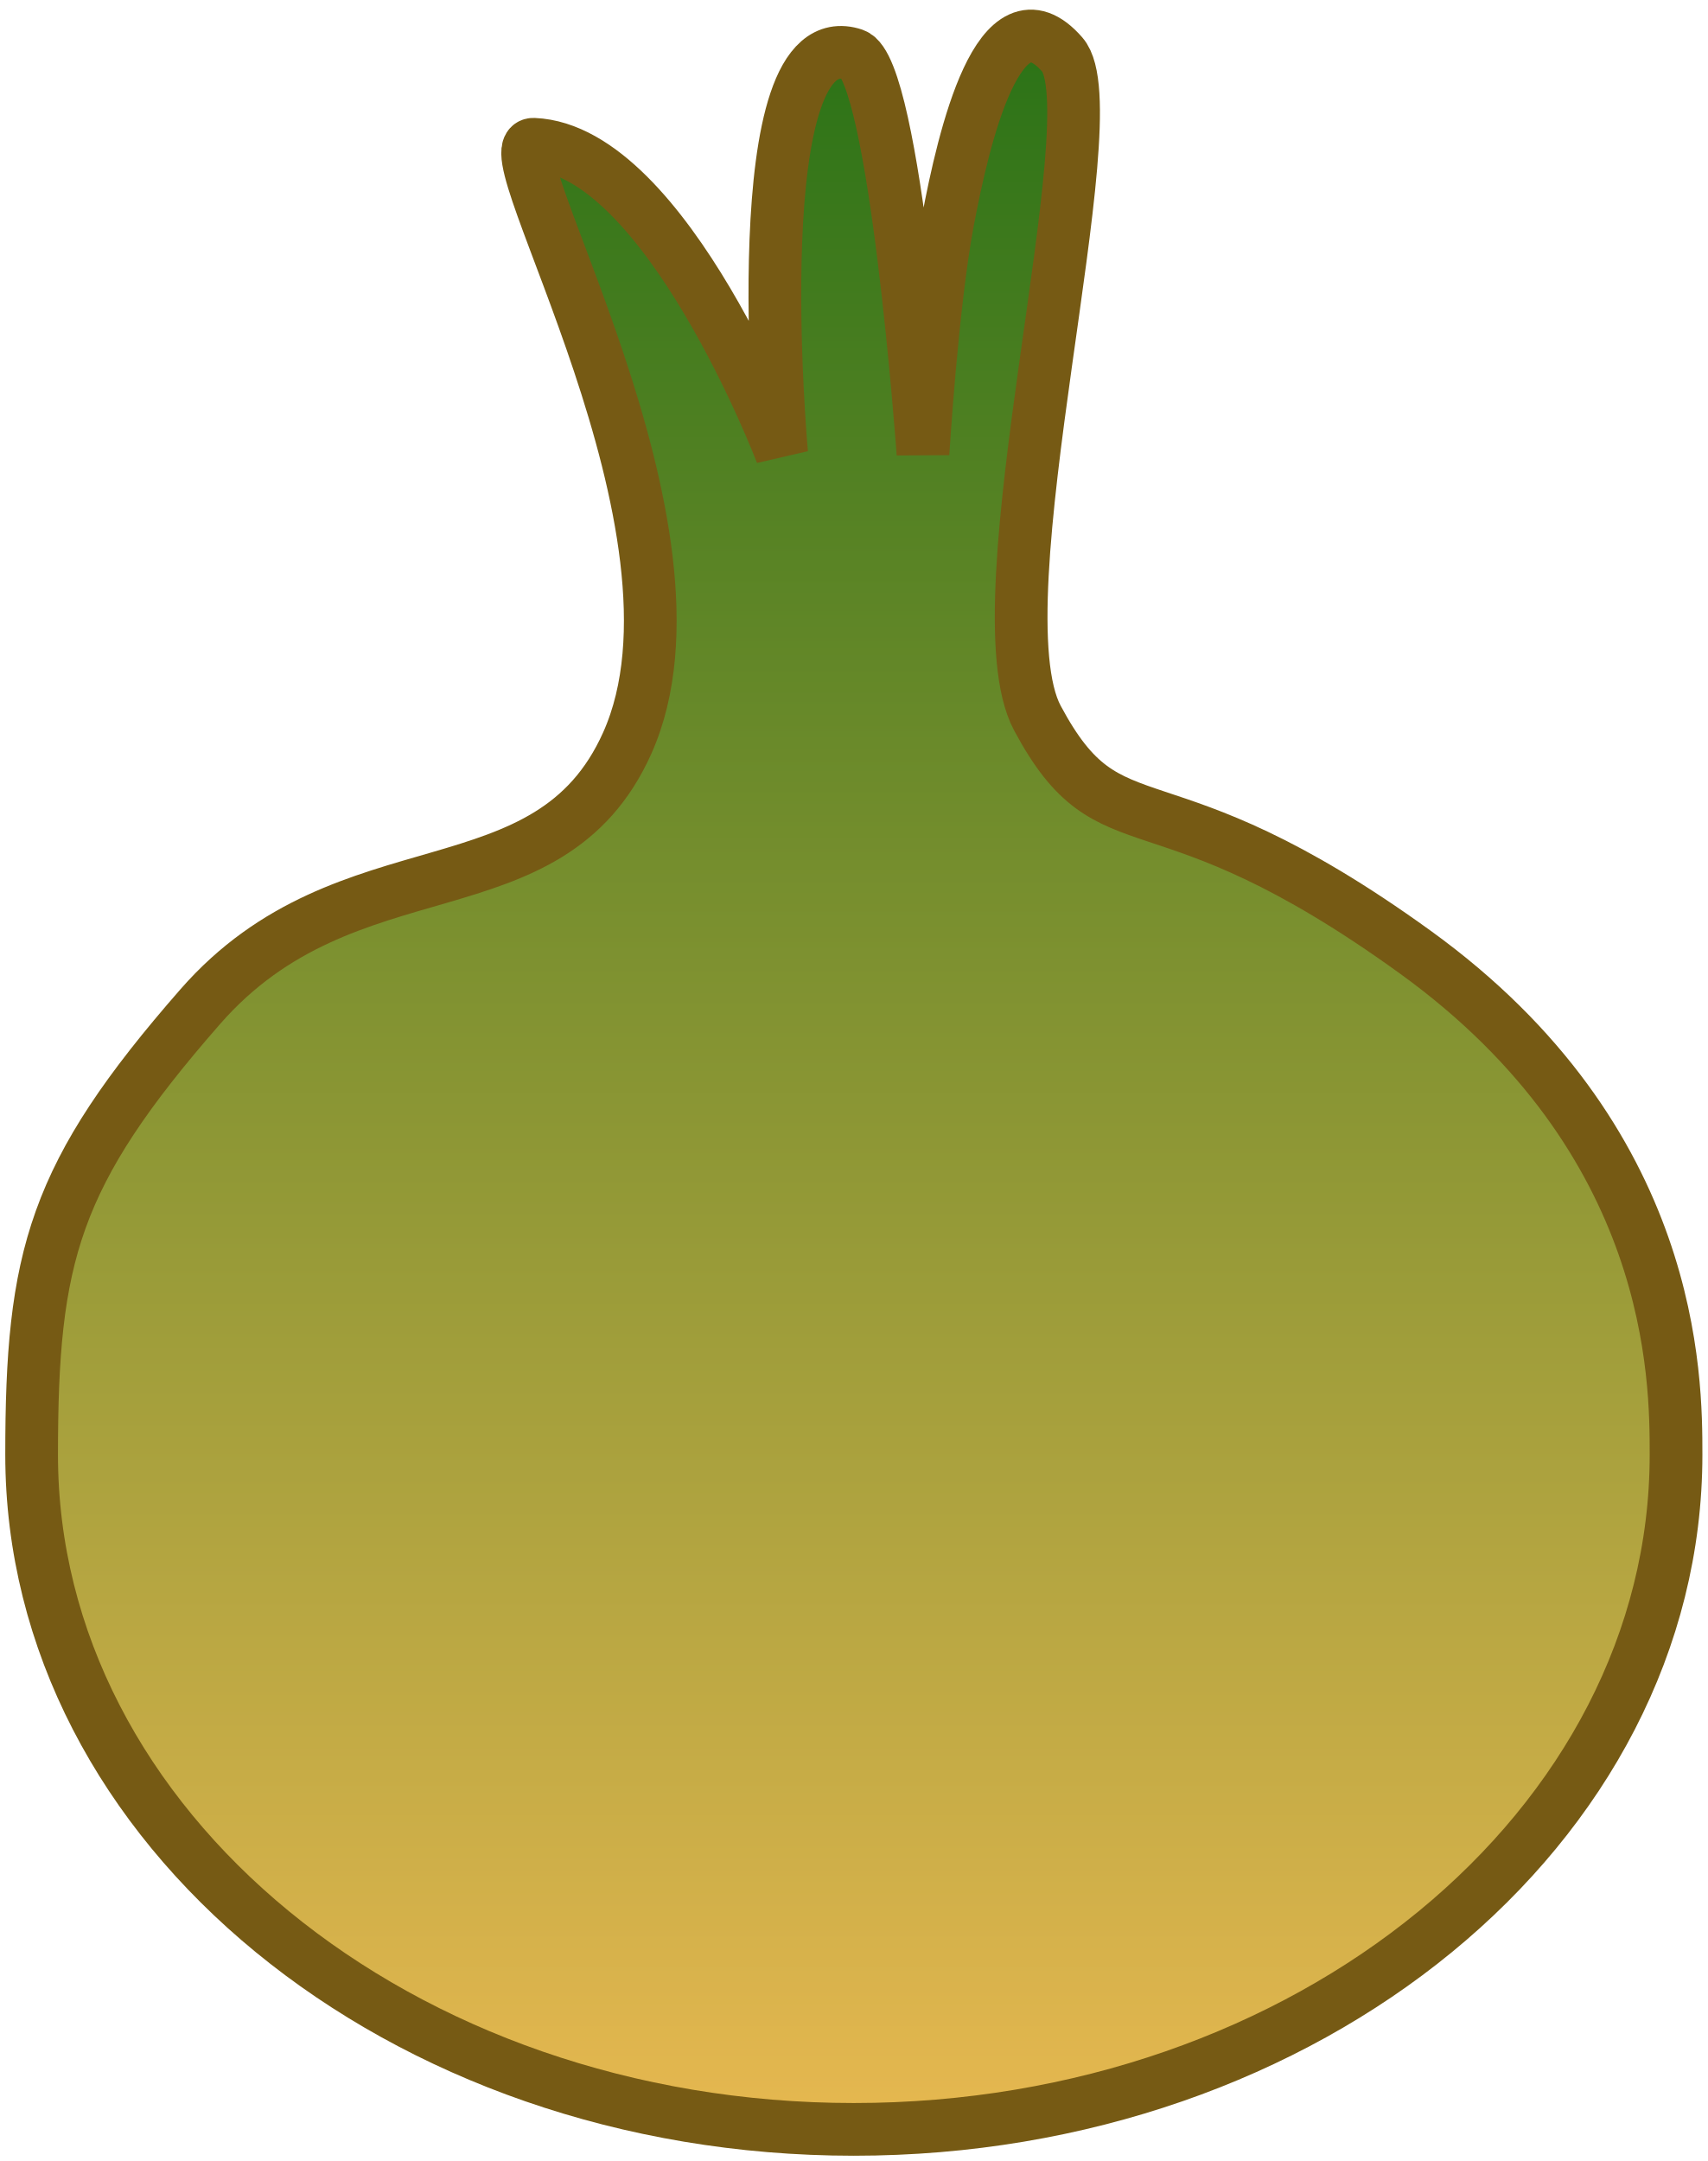
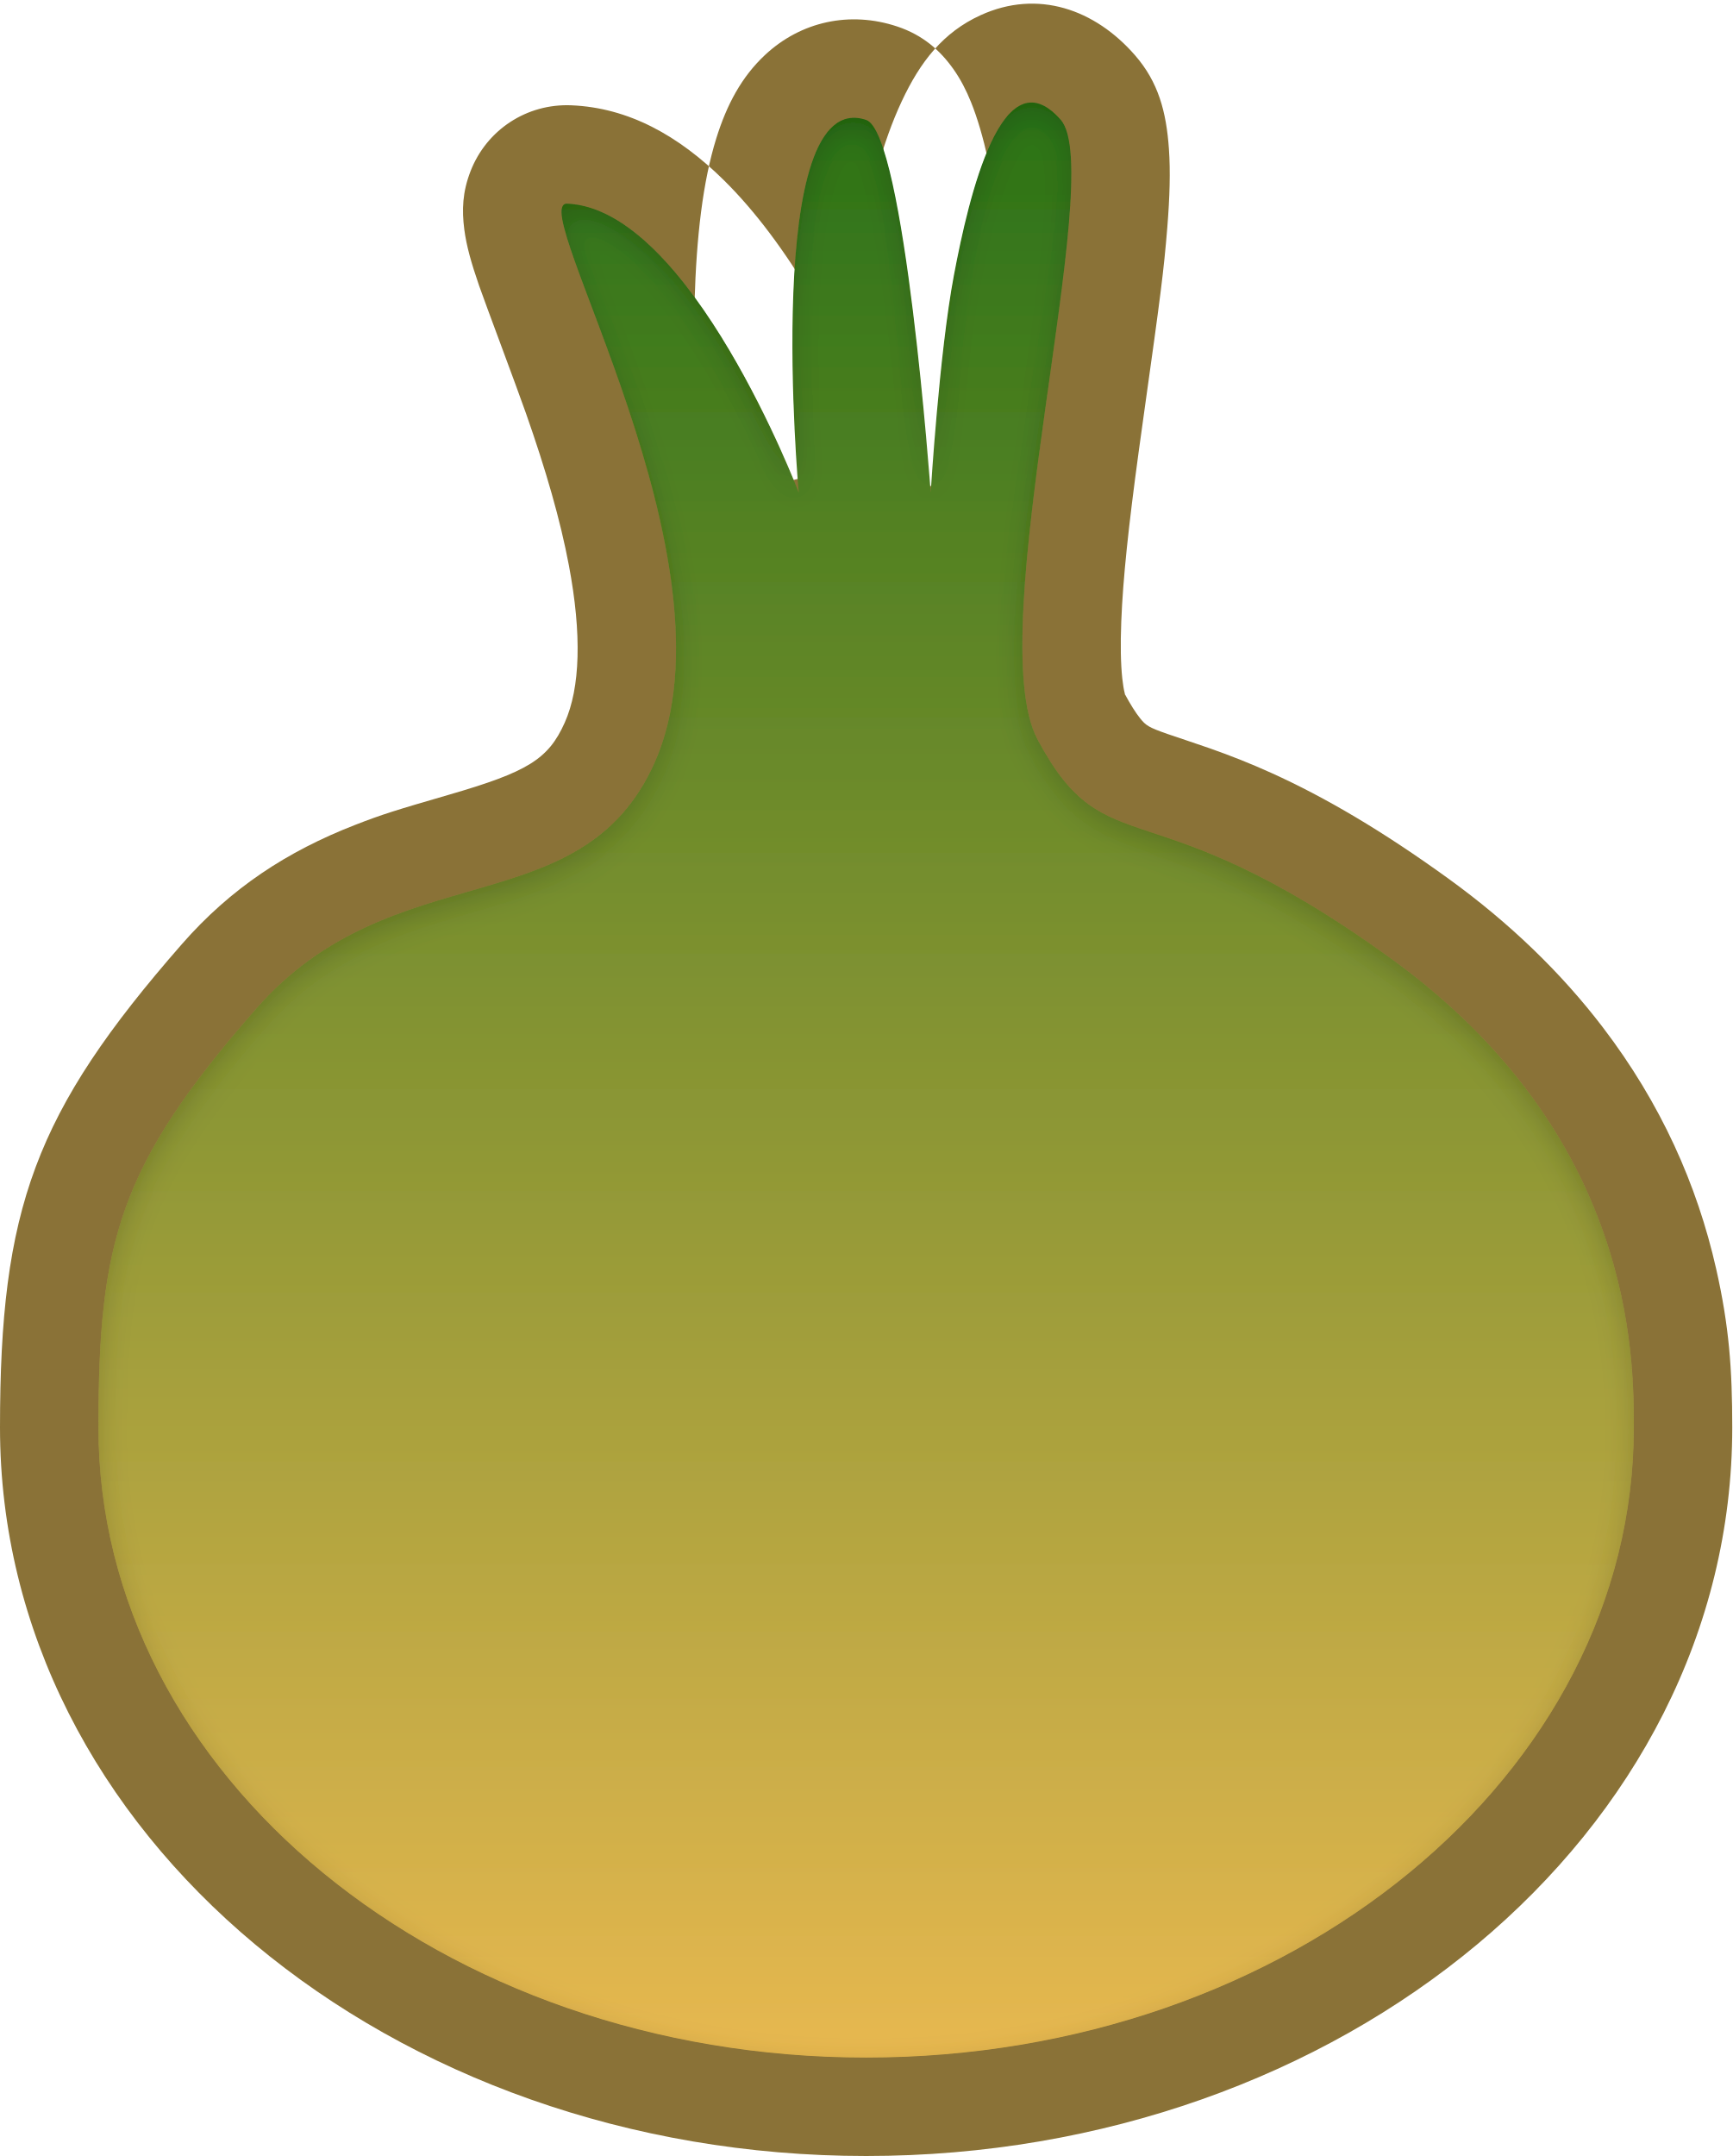
- <svg xmlns="http://www.w3.org/2000/svg" width="162px" height="205px" viewBox="0 0 162 205" version="1.1">
+ <svg xmlns="http://www.w3.org/2000/svg" width="176px" height="219px" viewBox="0 0 176 219" version="1.1">
  <defs>
    <linearGradient x1="50%" y1="0%" x2="50%" y2="100%" id="linearGradient-1">
      <stop stop-color="#2C7317" offset="0.983%" />
      <stop stop-color="#E7B850" offset="100%" />
    </linearGradient>
+     <filter x="-50%" y="-50%" width="200%" height="200%" filterUnits="objectBoundingBox" id="filter-2">
+       <feOffset dx="0" dy="1" in="SourceAlpha" result="shadowOffsetInner1" />
+       <feGaussianBlur stdDeviation="1.5" in="shadowOffsetInner1" result="shadowBlurInner1" />
+       <feComposite in="shadowBlurInner1" in2="SourceAlpha" operator="arithmetic" k2="-1" k3="1" result="shadowInnerInner1" />
+       <feColorMatrix values="0 0 0 0 0   0 0 0 0 0   0 0 0 0 0  0 0 0 0.35 0" in="shadowInnerInner1" type="matrix" result="shadowMatrixInner1" />
+       <feMerge>
+         <feMergeNode in="SourceGraphic" />
+         <feMergeNode in="shadowMatrixInner1" />
+       </feMerge>
+     </filter>
  </defs>
  <g id="Page-1" stroke="none" stroke-width="1" fill="none" fill-rule="evenodd">
-     <g id="bulbo-logo" transform="translate(-135, -83)" stroke="#765A14" stroke-width="5" fill="url(#linearGradient-1)">
-       <path d="M216,285 C259.078,285 294,256.346 294,221 C294,213.811 294,191.201 269.256,173.318 C244.512,155.436 240.477,164.325 233.416,151.125 C227.577,140.211 240.529,93.628 235.777,88.18 C229.812,81.34 226.42,96.026 224.922,103.951 C223.423,111.876 222.561,126.027 222.561,126.027 C222.561,126.027 219.929,89.491 216,88.18 C205.408,84.644 209.152,126.027 209.152,126.027 C209.152,126.027 198.172,97.217 185.631,96.688 C181.246,96.502 203.561,133.256 194.506,153.486 C187.046,170.153 167.99,162.503 154.006,178.486 C140.021,194.469 138,202.22 138,221 C138,256.346 172.922,285 216,285 Z" id="bulbo" />
+     <g id="bulbo-logo" transform="translate(-128, -76)">
+       <g id="logo" transform="translate(128, 76)">
+         <path d="M88,219 L88,219 C39.787,219 0,186.354 0,145 C0,122.792 3.506,113.015 18.48,95.901 C23.454,90.217 29.164,86.483 36.084,83.79 C38.84,82.718 40.15,82.313 45.596,80.732 C53.603,78.407 55.707,77.135 57.378,73.401 C58.957,69.875 59.125,64.44 57.8,57.429 C56.926,52.8 55.48,47.797 53.436,41.975 C52.476,39.239 49.209,30.558 48.682,29.029 C47.872,26.684 47.391,24.979 47.172,23.293 C46.918,21.335 46.985,19.508 47.806,17.394 C49.443,13.175 53.528,10.505 58.053,10.696 C63.858,10.941 68.937,13.757 73.541,18.298 C76.772,21.485 79.746,25.515 82.559,30.226 C84.689,33.791 86.612,37.556 88.315,41.314 C88.91,42.627 89.437,43.85 89.893,44.957 C90.176,45.644 90.379,46.156 90.497,46.466 L71.193,50.929 C71.103,49.939 70.975,48.249 70.848,46.045 C70.552,40.916 70.425,35.674 70.567,30.711 C70.758,24.009 71.41,18.444 72.776,14.054 C73.837,10.643 75.339,7.814 77.729,5.582 C81.368,2.184 86.345,1.085 91.167,2.694 C93.771,3.564 95.541,5.13 96.894,7.058 C97.614,8.084 98.169,9.169 98.656,10.371 C99.32,12.013 99.876,13.947 100.395,16.255 C101.203,19.849 101.934,24.433 102.612,29.841 C103.148,34.114 103.622,38.665 104.031,43.213 C104.174,44.802 104.298,46.278 104.404,47.605 C104.441,48.072 104.473,48.488 104.5,48.848 C104.517,49.068 104.529,49.223 104.535,49.309 L84.579,49.419 C84.593,49.183 84.621,48.759 84.66,48.175 C84.726,47.212 84.804,46.141 84.893,44.988 C85.149,41.688 85.449,38.384 85.794,35.276 C86.189,31.712 86.618,28.623 87.096,26.093 C88.326,19.586 89.659,14.476 91.617,10.291 C93.492,6.282 95.817,3.284 99.623,1.547 C105.453,-1.115 111.256,0.953 115.314,5.607 C117.689,8.33 118.501,11.344 118.766,15.146 C118.922,17.387 118.852,19.983 118.599,23.115 C118.242,27.525 117.911,30.05 116.263,41.774 C116.035,43.397 115.859,44.661 115.693,45.882 C114.659,53.472 114.095,58.747 113.924,63.108 C113.83,65.491 113.867,67.446 114.027,68.924 C114.095,69.551 114.181,70.05 114.271,70.403 C114.298,70.511 114.32,70.583 114.333,70.617 C114.32,70.581 114.289,70.511 114.234,70.408 C114.854,71.568 115.384,72.395 115.834,72.959 C116.432,73.709 116.732,73.893 118.636,74.56 C119.034,74.7 121.89,75.65 122.916,76.012 C125.075,76.772 127.08,77.565 129.223,78.536 C134.676,81.009 140.471,84.413 147.113,89.213 C153.42,93.771 158.646,98.845 162.855,104.359 C168.742,112.072 172.433,120.336 174.367,128.897 C175.681,134.71 176,139.065 176,145 C176,186.354 136.213,219 88,219 L88,219 Z" id="Shape" fill-opacity="0.85" fill="#765A14" />
+         <path d="M88,209 C131.078,209 166,180.346 166,145 C166,137.811 166,115.201 141.256,97.318 C116.512,79.436 112.477,88.325 105.416,75.125 C99.577,64.211 112.529,17.628 107.777,12.18 C101.812,5.34 98.42,20.026 96.922,27.951 C95.423,35.876 94.561,50.027 94.561,50.027 C94.561,50.027 91.929,13.491 88,12.18 C77.408,8.644 81.152,50.027 81.152,50.027 C81.152,50.027 70.172,21.217 57.631,20.688 C53.246,20.502 75.561,57.256 66.506,77.486 C59.046,94.153 39.99,86.503 26.006,102.486 C12.021,118.469 10,126.22 10,145 C10,180.346 44.922,209 88,209 Z" id="bulbo" fill="url(#linearGradient-1)" filter="url(#filter-2)" />
+       </g>
    </g>
  </g>
</svg>
